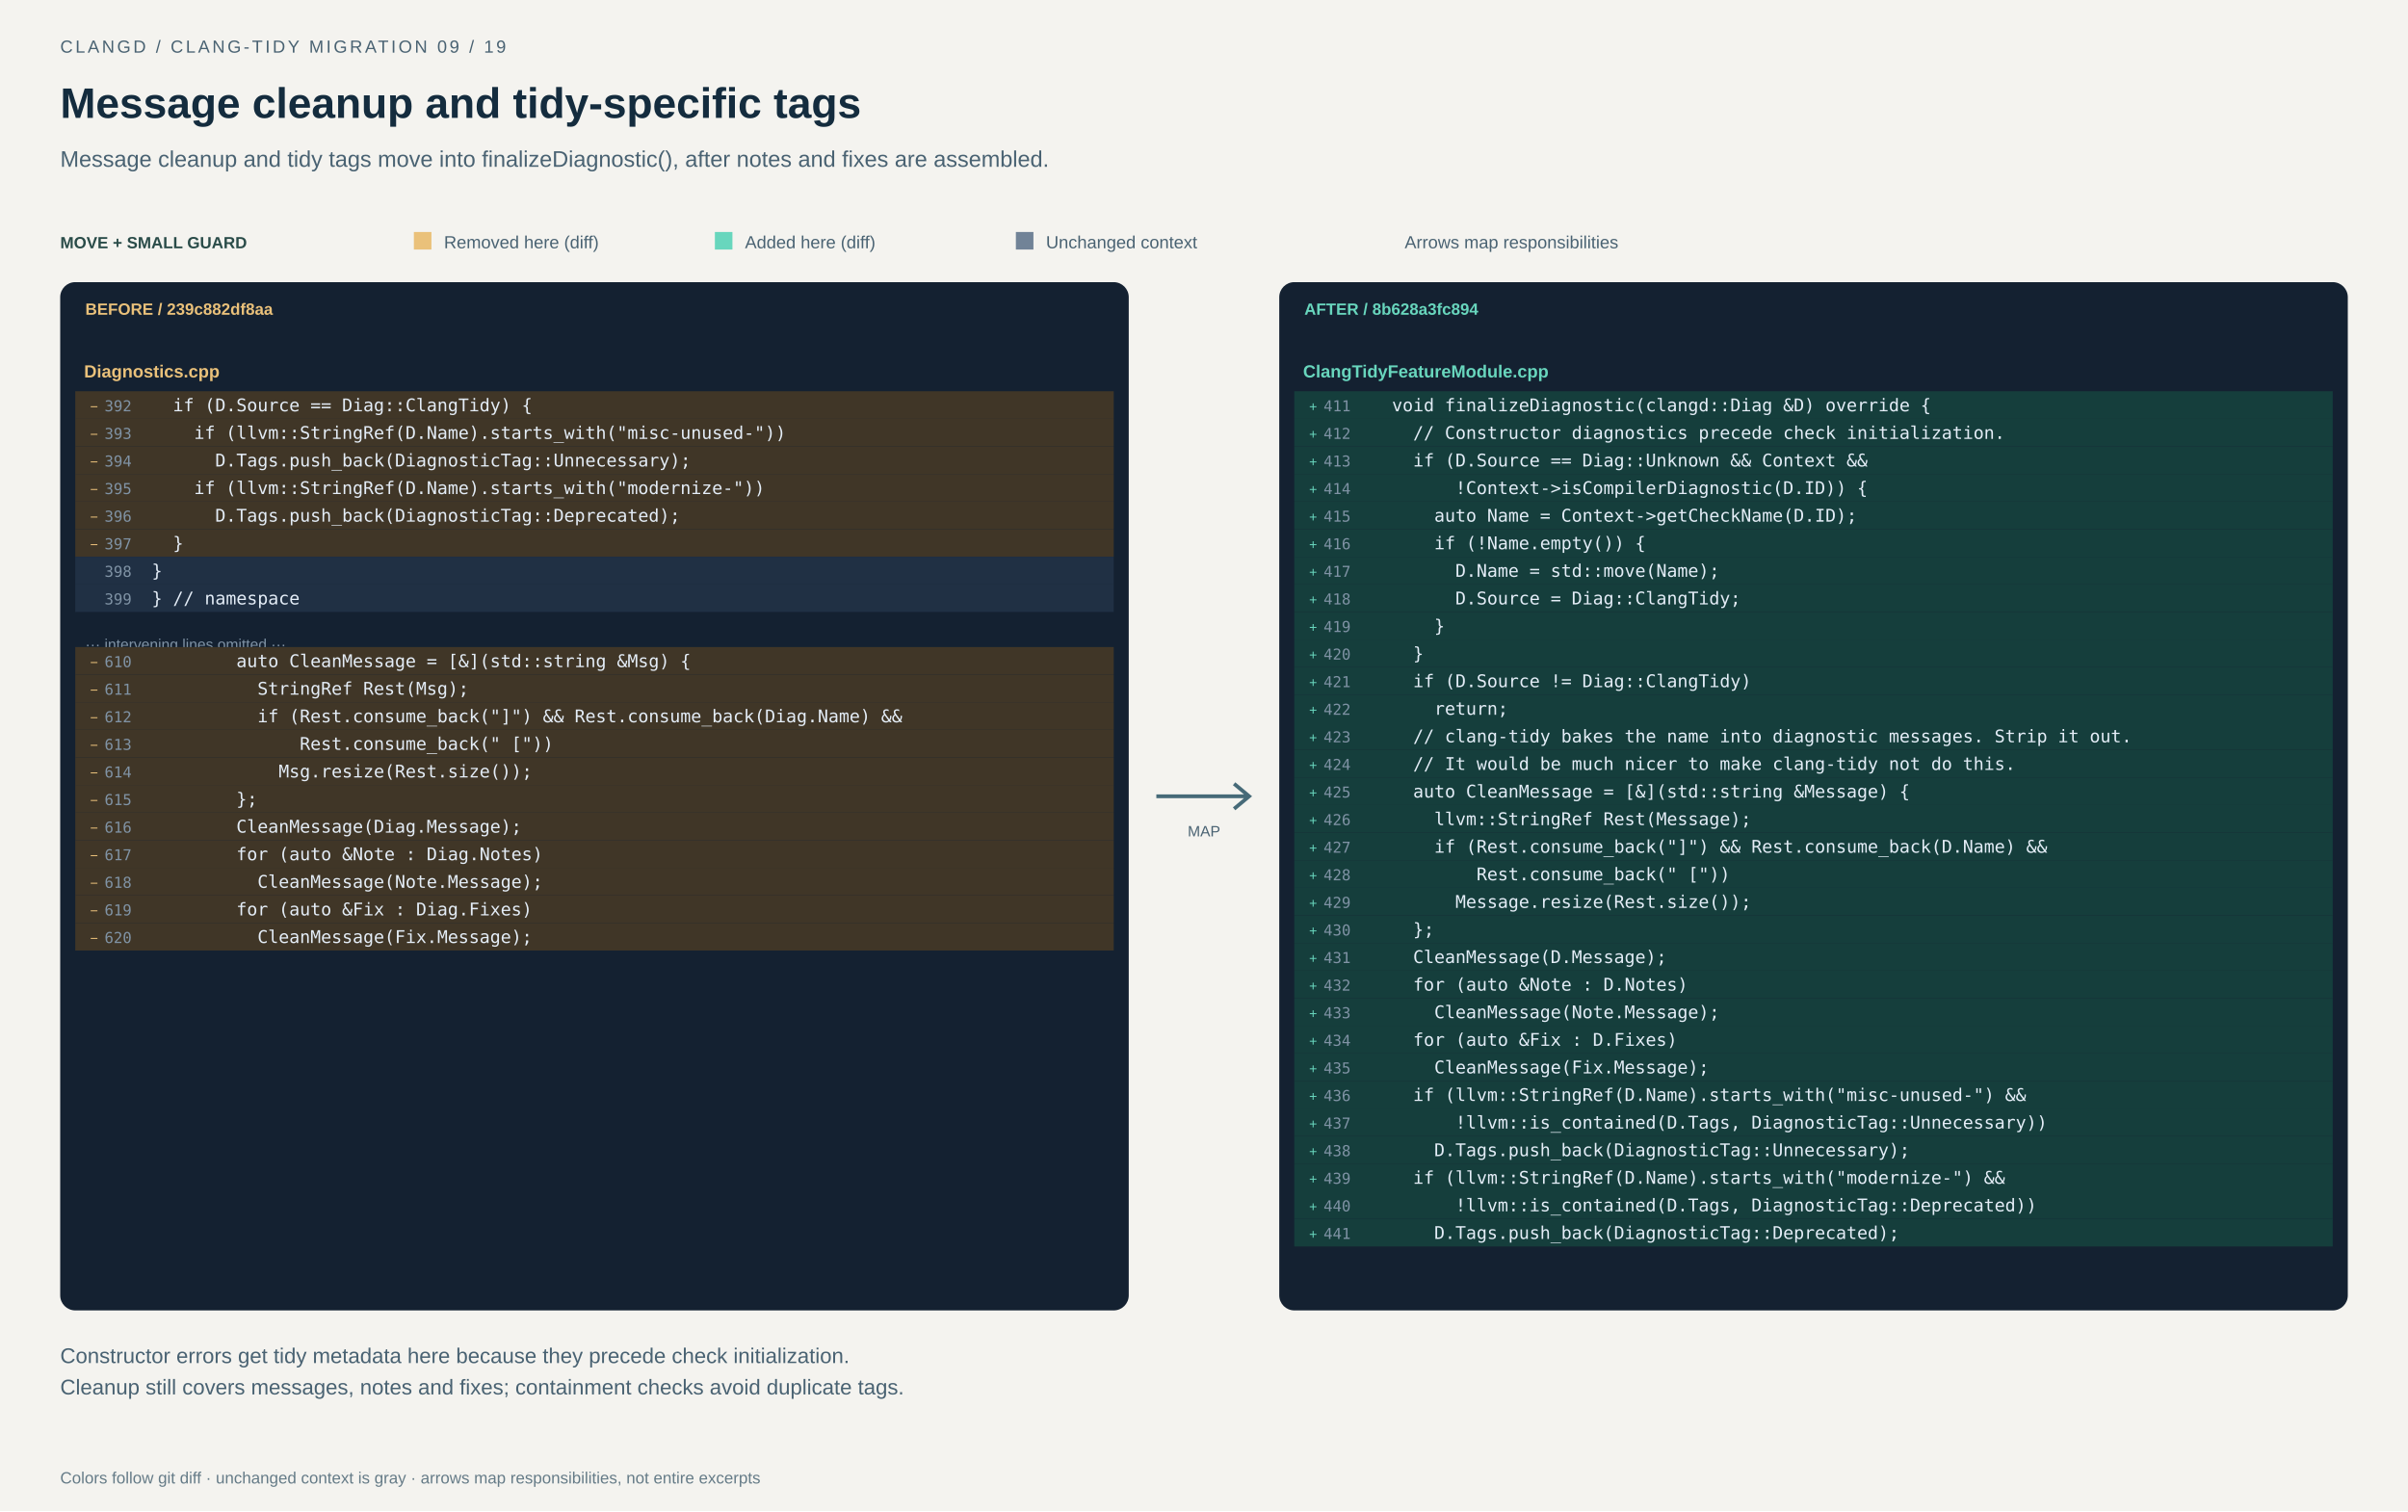
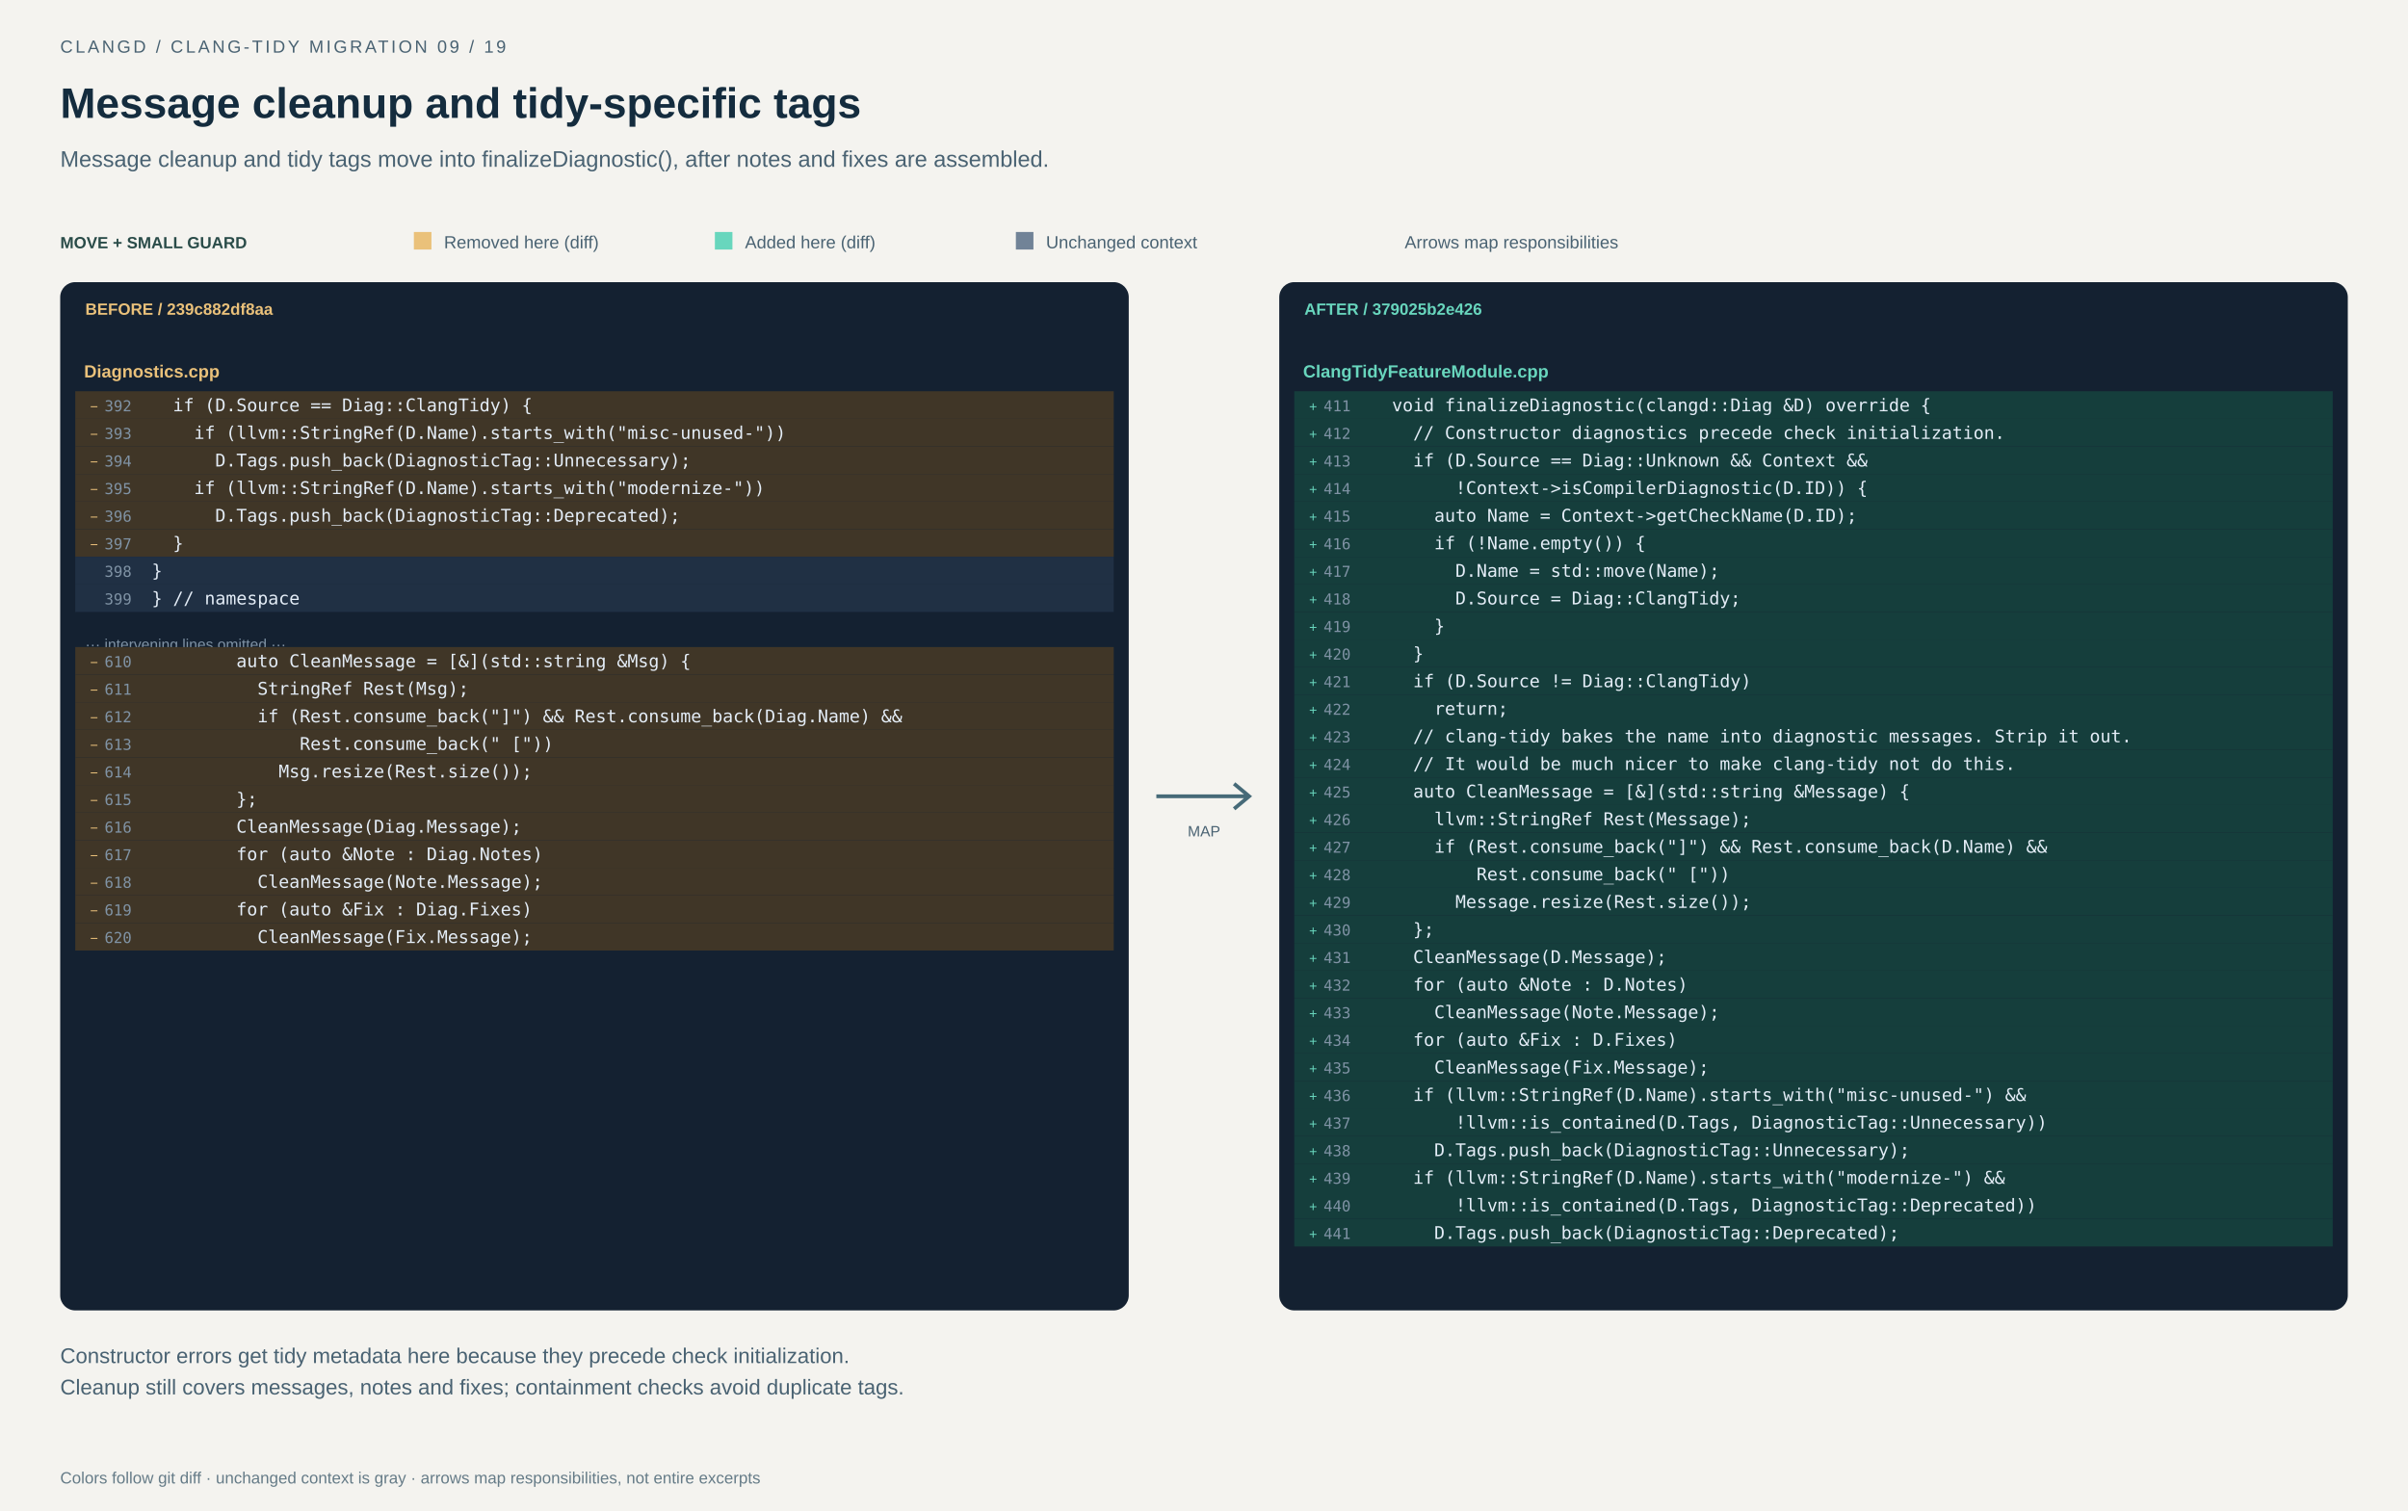
<svg xmlns="http://www.w3.org/2000/svg" width="1920" height="1205" viewBox="0 0 1920 1205">
  <rect width="1920" height="1205" fill="#f4f3ef" />
  <text x="48" y="42" font-family="Arial,Helvetica,sans-serif" font-size="16" fill="#496272" letter-spacing="2" style="font-size:14px">CLANGD / CLANG-TIDY MIGRATION     09 / 19</text>
  <text x="48" y="94" font-family="Arial,Helvetica,sans-serif" font-size="16" fill="#496272" font-weight="700" style="fill:#142c3e;font-size:34px">Message cleanup and tidy-specific tags</text>
  <text x="48" y="133" font-family="Arial,Helvetica,sans-serif" font-size="16" fill="#496272" style="font-size:18px">Message cleanup and tidy tags move into finalizeDiagnostic(), after notes and fixes are assembled.</text>
  <text x="48" y="198" font-family="Arial,Helvetica,sans-serif" font-size="16" fill="#496272" font-weight="700" style="fill:#294b48;font-size:13px">MOVE + SMALL GUARD</text>
  <rect x="330" y="185" width="14" height="14" fill="#eac17a" />
  <text x="354" y="198" font-family="Arial,Helvetica,sans-serif" font-size="16" fill="#496272" style="font-size:14px">Removed here (diff)</text>
  <rect x="570" y="185" width="14" height="14" fill="#68d6bd" />
  <text x="594" y="198" font-family="Arial,Helvetica,sans-serif" font-size="16" fill="#496272" style="font-size:14px">Added here (diff)</text>
  <rect x="810" y="185" width="14" height="14" fill="#718397" />
  <text x="834" y="198" font-family="Arial,Helvetica,sans-serif" font-size="16" fill="#496272" style="font-size:14px">Unchanged context</text>
  <text x="1120" y="198" font-family="Arial,Helvetica,sans-serif" font-size="16" fill="#496272" style="font-size:14px">Arrows map responsibilities</text>
  <rect x="48" y="225" width="852" height="820" rx="12" fill="#142131" />
  <text x="68" y="251" font-family="Arial,Helvetica,sans-serif" font-size="16" fill="#496272" style="fill:#eac17a;font-size:13px" font-weight="700">BEFORE / 239c882df8aa</text>
  <a href="https://github.com/ArcsinX/llvm-project/blob/239c882df8aa5e256256843090984ee90b43e835/clang-tools-extra/clangd/Diagnostics.cpp#L392">
    <text x="67" y="301" font-family="Arial,Helvetica,sans-serif" font-size="16" fill="#496272" font-weight="600" style="fill:#eac17a;font-size:14px">Diagnostics.cpp</text>
  </a>
  <rect x="60" y="312" width="828" height="22" fill="#403627" />
  <text x="75" y="328" font-family="Arial,Helvetica,sans-serif" font-size="11" fill="#eac17a" text-anchor="middle">−</text>
  <text x="105" y="328" text-anchor="end" font-family="Menlo,Consolas,monospace" font-size="12" fill="#8093a5">392</text>
  <text x="121" y="328" xml:space="preserve" font-family="Menlo,Consolas,monospace" font-size="14" fill="#e4edf7">  if (D.Source == Diag::ClangTidy) {</text>
  <rect x="60" y="334" width="828" height="22" fill="#403627" />
  <text x="75" y="350" font-family="Arial,Helvetica,sans-serif" font-size="11" fill="#eac17a" text-anchor="middle">−</text>
  <text x="105" y="350" text-anchor="end" font-family="Menlo,Consolas,monospace" font-size="12" fill="#8093a5">393</text>
  <text x="121" y="350" xml:space="preserve" font-family="Menlo,Consolas,monospace" font-size="14" fill="#e4edf7">    if (llvm::StringRef(D.Name).starts_with("misc-unused-"))</text>
  <rect x="60" y="356" width="828" height="22" fill="#403627" />
  <text x="75" y="372" font-family="Arial,Helvetica,sans-serif" font-size="11" fill="#eac17a" text-anchor="middle">−</text>
  <text x="105" y="372" text-anchor="end" font-family="Menlo,Consolas,monospace" font-size="12" fill="#8093a5">394</text>
  <text x="121" y="372" xml:space="preserve" font-family="Menlo,Consolas,monospace" font-size="14" fill="#e4edf7">      D.Tags.push_back(DiagnosticTag::Unnecessary);</text>
  <rect x="60" y="378" width="828" height="22" fill="#403627" />
  <text x="75" y="394" font-family="Arial,Helvetica,sans-serif" font-size="11" fill="#eac17a" text-anchor="middle">−</text>
  <text x="105" y="394" text-anchor="end" font-family="Menlo,Consolas,monospace" font-size="12" fill="#8093a5">395</text>
  <text x="121" y="394" xml:space="preserve" font-family="Menlo,Consolas,monospace" font-size="14" fill="#e4edf7">    if (llvm::StringRef(D.Name).starts_with("modernize-"))</text>
  <rect x="60" y="400" width="828" height="22" fill="#403627" />
  <text x="75" y="416" font-family="Arial,Helvetica,sans-serif" font-size="11" fill="#eac17a" text-anchor="middle">−</text>
  <text x="105" y="416" text-anchor="end" font-family="Menlo,Consolas,monospace" font-size="12" fill="#8093a5">396</text>
  <text x="121" y="416" xml:space="preserve" font-family="Menlo,Consolas,monospace" font-size="14" fill="#e4edf7">      D.Tags.push_back(DiagnosticTag::Deprecated);</text>
  <rect x="60" y="422" width="828" height="22" fill="#403627" />
  <text x="75" y="438" font-family="Arial,Helvetica,sans-serif" font-size="11" fill="#eac17a" text-anchor="middle">−</text>
  <text x="105" y="438" text-anchor="end" font-family="Menlo,Consolas,monospace" font-size="12" fill="#8093a5">397</text>
  <text x="121" y="438" xml:space="preserve" font-family="Menlo,Consolas,monospace" font-size="14" fill="#e4edf7">  }</text>
  <rect x="60" y="444" width="828" height="22" fill="#203044" />
  <text x="105" y="460" text-anchor="end" font-family="Menlo,Consolas,monospace" font-size="12" fill="#8093a5">398</text>
  <text x="121" y="460" xml:space="preserve" font-family="Menlo,Consolas,monospace" font-size="14" fill="#e4edf7">}</text>
  <rect x="60" y="466" width="828" height="22" fill="#203044" />
  <text x="105" y="482" text-anchor="end" font-family="Menlo,Consolas,monospace" font-size="12" fill="#8093a5">399</text>
  <text x="121" y="482" xml:space="preserve" font-family="Menlo,Consolas,monospace" font-size="14" fill="#e4edf7">} // namespace</text>
  <text x="68" y="518" font-family="Arial,Helvetica,sans-serif" font-size="16" fill="#496272" style="fill:#8093a5;font-size:12px">··· intervening lines omitted ···</text>
  <rect x="60" y="516" width="828" height="22" fill="#403627" />
  <text x="75" y="532" font-family="Arial,Helvetica,sans-serif" font-size="11" fill="#eac17a" text-anchor="middle">−</text>
  <text x="105" y="532" text-anchor="end" font-family="Menlo,Consolas,monospace" font-size="12" fill="#8093a5">610</text>
  <text x="121" y="532" xml:space="preserve" font-family="Menlo,Consolas,monospace" font-size="14" fill="#e4edf7">        auto CleanMessage = [&amp;](std::string &amp;Msg) {</text>
  <rect x="60" y="538" width="828" height="22" fill="#403627" />
  <text x="75" y="554" font-family="Arial,Helvetica,sans-serif" font-size="11" fill="#eac17a" text-anchor="middle">−</text>
  <text x="105" y="554" text-anchor="end" font-family="Menlo,Consolas,monospace" font-size="12" fill="#8093a5">611</text>
  <text x="121" y="554" xml:space="preserve" font-family="Menlo,Consolas,monospace" font-size="14" fill="#e4edf7">          StringRef Rest(Msg);</text>
  <rect x="60" y="560" width="828" height="22" fill="#403627" />
  <text x="75" y="576" font-family="Arial,Helvetica,sans-serif" font-size="11" fill="#eac17a" text-anchor="middle">−</text>
  <text x="105" y="576" text-anchor="end" font-family="Menlo,Consolas,monospace" font-size="12" fill="#8093a5">612</text>
  <text x="121" y="576" xml:space="preserve" font-family="Menlo,Consolas,monospace" font-size="14" fill="#e4edf7">          if (Rest.consume_back("]") &amp;&amp; Rest.consume_back(Diag.Name) &amp;&amp;</text>
  <rect x="60" y="582" width="828" height="22" fill="#403627" />
  <text x="75" y="598" font-family="Arial,Helvetica,sans-serif" font-size="11" fill="#eac17a" text-anchor="middle">−</text>
  <text x="105" y="598" text-anchor="end" font-family="Menlo,Consolas,monospace" font-size="12" fill="#8093a5">613</text>
  <text x="121" y="598" xml:space="preserve" font-family="Menlo,Consolas,monospace" font-size="14" fill="#e4edf7">              Rest.consume_back(" ["))</text>
  <rect x="60" y="604" width="828" height="22" fill="#403627" />
  <text x="75" y="620" font-family="Arial,Helvetica,sans-serif" font-size="11" fill="#eac17a" text-anchor="middle">−</text>
  <text x="105" y="620" text-anchor="end" font-family="Menlo,Consolas,monospace" font-size="12" fill="#8093a5">614</text>
  <text x="121" y="620" xml:space="preserve" font-family="Menlo,Consolas,monospace" font-size="14" fill="#e4edf7">            Msg.resize(Rest.size());</text>
  <rect x="60" y="626" width="828" height="22" fill="#403627" />
  <text x="75" y="642" font-family="Arial,Helvetica,sans-serif" font-size="11" fill="#eac17a" text-anchor="middle">−</text>
  <text x="105" y="642" text-anchor="end" font-family="Menlo,Consolas,monospace" font-size="12" fill="#8093a5">615</text>
  <text x="121" y="642" xml:space="preserve" font-family="Menlo,Consolas,monospace" font-size="14" fill="#e4edf7">        };</text>
  <rect x="60" y="648" width="828" height="22" fill="#403627" />
  <text x="75" y="664" font-family="Arial,Helvetica,sans-serif" font-size="11" fill="#eac17a" text-anchor="middle">−</text>
  <text x="105" y="664" text-anchor="end" font-family="Menlo,Consolas,monospace" font-size="12" fill="#8093a5">616</text>
  <text x="121" y="664" xml:space="preserve" font-family="Menlo,Consolas,monospace" font-size="14" fill="#e4edf7">        CleanMessage(Diag.Message);</text>
  <rect x="60" y="670" width="828" height="22" fill="#403627" />
  <text x="75" y="686" font-family="Arial,Helvetica,sans-serif" font-size="11" fill="#eac17a" text-anchor="middle">−</text>
  <text x="105" y="686" text-anchor="end" font-family="Menlo,Consolas,monospace" font-size="12" fill="#8093a5">617</text>
  <text x="121" y="686" xml:space="preserve" font-family="Menlo,Consolas,monospace" font-size="14" fill="#e4edf7">        for (auto &amp;Note : Diag.Notes)</text>
  <rect x="60" y="692" width="828" height="22" fill="#403627" />
  <text x="75" y="708" font-family="Arial,Helvetica,sans-serif" font-size="11" fill="#eac17a" text-anchor="middle">−</text>
  <text x="105" y="708" text-anchor="end" font-family="Menlo,Consolas,monospace" font-size="12" fill="#8093a5">618</text>
  <text x="121" y="708" xml:space="preserve" font-family="Menlo,Consolas,monospace" font-size="14" fill="#e4edf7">          CleanMessage(Note.Message);</text>
  <rect x="60" y="714" width="828" height="22" fill="#403627" />
  <text x="75" y="730" font-family="Arial,Helvetica,sans-serif" font-size="11" fill="#eac17a" text-anchor="middle">−</text>
  <text x="105" y="730" text-anchor="end" font-family="Menlo,Consolas,monospace" font-size="12" fill="#8093a5">619</text>
  <text x="121" y="730" xml:space="preserve" font-family="Menlo,Consolas,monospace" font-size="14" fill="#e4edf7">        for (auto &amp;Fix : Diag.Fixes)</text>
  <rect x="60" y="736" width="828" height="22" fill="#403627" />
  <text x="75" y="752" font-family="Arial,Helvetica,sans-serif" font-size="11" fill="#eac17a" text-anchor="middle">−</text>
  <text x="105" y="752" text-anchor="end" font-family="Menlo,Consolas,monospace" font-size="12" fill="#8093a5">620</text>
  <text x="121" y="752" xml:space="preserve" font-family="Menlo,Consolas,monospace" font-size="14" fill="#e4edf7">          CleanMessage(Fix.Message);</text>
  <rect x="1020" y="225" width="852" height="820" rx="12" fill="#142131" />
-   <text x="1040" y="251" font-family="Arial,Helvetica,sans-serif" font-size="16" fill="#496272" style="fill:#68d6bd;font-size:13px" font-weight="700">AFTER / 8b628a3fc894</text>
-   <a href="https://github.com/ArcsinX/llvm-project/blob/8b628a3fc894a6b67b3d2c5d9fb6acdb73993a62/clang-tools-extra/clangd/ClangTidyFeatureModule.cpp#L411">
+   <text x="1040" y="251" font-family="Arial,Helvetica,sans-serif" font-size="16" fill="#496272" style="fill:#68d6bd;font-size:13px" font-weight="700">AFTER / 379025b2e426</text>
+   <a href="https://github.com/ArcsinX/llvm-project/blob/379025b2e426594be031e6007c2cff9d84942079/clang-tools-extra/clangd/ClangTidyFeatureModule.cpp#L411">
    <text x="1039" y="301" font-family="Arial,Helvetica,sans-serif" font-size="16" fill="#496272" font-weight="600" style="fill:#68d6bd;font-size:14px">ClangTidyFeatureModule.cpp</text>
  </a>
  <rect x="1032" y="312" width="828" height="22" fill="#153e3c" />
  <text x="1047" y="328" font-family="Arial,Helvetica,sans-serif" font-size="11" fill="#68d6bd" text-anchor="middle">+</text>
  <text x="1077" y="328" text-anchor="end" font-family="Menlo,Consolas,monospace" font-size="12" fill="#8093a5">411</text>
  <text x="1093" y="328" xml:space="preserve" font-family="Menlo,Consolas,monospace" font-size="14" fill="#e4edf7">  void finalizeDiagnostic(clangd::Diag &amp;D) override {</text>
  <rect x="1032" y="334" width="828" height="22" fill="#153e3c" />
  <text x="1047" y="350" font-family="Arial,Helvetica,sans-serif" font-size="11" fill="#68d6bd" text-anchor="middle">+</text>
  <text x="1077" y="350" text-anchor="end" font-family="Menlo,Consolas,monospace" font-size="12" fill="#8093a5">412</text>
  <text x="1093" y="350" xml:space="preserve" font-family="Menlo,Consolas,monospace" font-size="14" fill="#e4edf7">    // Constructor diagnostics precede check initialization.</text>
  <rect x="1032" y="356" width="828" height="22" fill="#153e3c" />
  <text x="1047" y="372" font-family="Arial,Helvetica,sans-serif" font-size="11" fill="#68d6bd" text-anchor="middle">+</text>
  <text x="1077" y="372" text-anchor="end" font-family="Menlo,Consolas,monospace" font-size="12" fill="#8093a5">413</text>
  <text x="1093" y="372" xml:space="preserve" font-family="Menlo,Consolas,monospace" font-size="14" fill="#e4edf7">    if (D.Source == Diag::Unknown &amp;&amp; Context &amp;&amp;</text>
  <rect x="1032" y="378" width="828" height="22" fill="#153e3c" />
  <text x="1047" y="394" font-family="Arial,Helvetica,sans-serif" font-size="11" fill="#68d6bd" text-anchor="middle">+</text>
  <text x="1077" y="394" text-anchor="end" font-family="Menlo,Consolas,monospace" font-size="12" fill="#8093a5">414</text>
  <text x="1093" y="394" xml:space="preserve" font-family="Menlo,Consolas,monospace" font-size="14" fill="#e4edf7">        !Context-&gt;isCompilerDiagnostic(D.ID)) {</text>
  <rect x="1032" y="400" width="828" height="22" fill="#153e3c" />
  <text x="1047" y="416" font-family="Arial,Helvetica,sans-serif" font-size="11" fill="#68d6bd" text-anchor="middle">+</text>
  <text x="1077" y="416" text-anchor="end" font-family="Menlo,Consolas,monospace" font-size="12" fill="#8093a5">415</text>
  <text x="1093" y="416" xml:space="preserve" font-family="Menlo,Consolas,monospace" font-size="14" fill="#e4edf7">      auto Name = Context-&gt;getCheckName(D.ID);</text>
  <rect x="1032" y="422" width="828" height="22" fill="#153e3c" />
  <text x="1047" y="438" font-family="Arial,Helvetica,sans-serif" font-size="11" fill="#68d6bd" text-anchor="middle">+</text>
  <text x="1077" y="438" text-anchor="end" font-family="Menlo,Consolas,monospace" font-size="12" fill="#8093a5">416</text>
  <text x="1093" y="438" xml:space="preserve" font-family="Menlo,Consolas,monospace" font-size="14" fill="#e4edf7">      if (!Name.empty()) {</text>
  <rect x="1032" y="444" width="828" height="22" fill="#153e3c" />
  <text x="1047" y="460" font-family="Arial,Helvetica,sans-serif" font-size="11" fill="#68d6bd" text-anchor="middle">+</text>
  <text x="1077" y="460" text-anchor="end" font-family="Menlo,Consolas,monospace" font-size="12" fill="#8093a5">417</text>
  <text x="1093" y="460" xml:space="preserve" font-family="Menlo,Consolas,monospace" font-size="14" fill="#e4edf7">        D.Name = std::move(Name);</text>
  <rect x="1032" y="466" width="828" height="22" fill="#153e3c" />
  <text x="1047" y="482" font-family="Arial,Helvetica,sans-serif" font-size="11" fill="#68d6bd" text-anchor="middle">+</text>
  <text x="1077" y="482" text-anchor="end" font-family="Menlo,Consolas,monospace" font-size="12" fill="#8093a5">418</text>
  <text x="1093" y="482" xml:space="preserve" font-family="Menlo,Consolas,monospace" font-size="14" fill="#e4edf7">        D.Source = Diag::ClangTidy;</text>
  <rect x="1032" y="488" width="828" height="22" fill="#153e3c" />
  <text x="1047" y="504" font-family="Arial,Helvetica,sans-serif" font-size="11" fill="#68d6bd" text-anchor="middle">+</text>
  <text x="1077" y="504" text-anchor="end" font-family="Menlo,Consolas,monospace" font-size="12" fill="#8093a5">419</text>
  <text x="1093" y="504" xml:space="preserve" font-family="Menlo,Consolas,monospace" font-size="14" fill="#e4edf7">      }</text>
  <rect x="1032" y="510" width="828" height="22" fill="#153e3c" />
  <text x="1047" y="526" font-family="Arial,Helvetica,sans-serif" font-size="11" fill="#68d6bd" text-anchor="middle">+</text>
  <text x="1077" y="526" text-anchor="end" font-family="Menlo,Consolas,monospace" font-size="12" fill="#8093a5">420</text>
  <text x="1093" y="526" xml:space="preserve" font-family="Menlo,Consolas,monospace" font-size="14" fill="#e4edf7">    }</text>
  <rect x="1032" y="532" width="828" height="22" fill="#153e3c" />
  <text x="1047" y="548" font-family="Arial,Helvetica,sans-serif" font-size="11" fill="#68d6bd" text-anchor="middle">+</text>
  <text x="1077" y="548" text-anchor="end" font-family="Menlo,Consolas,monospace" font-size="12" fill="#8093a5">421</text>
  <text x="1093" y="548" xml:space="preserve" font-family="Menlo,Consolas,monospace" font-size="14" fill="#e4edf7">    if (D.Source != Diag::ClangTidy)</text>
  <rect x="1032" y="554" width="828" height="22" fill="#153e3c" />
  <text x="1047" y="570" font-family="Arial,Helvetica,sans-serif" font-size="11" fill="#68d6bd" text-anchor="middle">+</text>
  <text x="1077" y="570" text-anchor="end" font-family="Menlo,Consolas,monospace" font-size="12" fill="#8093a5">422</text>
  <text x="1093" y="570" xml:space="preserve" font-family="Menlo,Consolas,monospace" font-size="14" fill="#e4edf7">      return;</text>
  <rect x="1032" y="576" width="828" height="22" fill="#153e3c" />
  <text x="1047" y="592" font-family="Arial,Helvetica,sans-serif" font-size="11" fill="#68d6bd" text-anchor="middle">+</text>
  <text x="1077" y="592" text-anchor="end" font-family="Menlo,Consolas,monospace" font-size="12" fill="#8093a5">423</text>
  <text x="1093" y="592" xml:space="preserve" font-family="Menlo,Consolas,monospace" font-size="14" fill="#e4edf7">    // clang-tidy bakes the name into diagnostic messages. Strip it out.</text>
  <rect x="1032" y="598" width="828" height="22" fill="#153e3c" />
  <text x="1047" y="614" font-family="Arial,Helvetica,sans-serif" font-size="11" fill="#68d6bd" text-anchor="middle">+</text>
  <text x="1077" y="614" text-anchor="end" font-family="Menlo,Consolas,monospace" font-size="12" fill="#8093a5">424</text>
  <text x="1093" y="614" xml:space="preserve" font-family="Menlo,Consolas,monospace" font-size="14" fill="#e4edf7">    // It would be much nicer to make clang-tidy not do this.</text>
  <rect x="1032" y="620" width="828" height="22" fill="#153e3c" />
  <text x="1047" y="636" font-family="Arial,Helvetica,sans-serif" font-size="11" fill="#68d6bd" text-anchor="middle">+</text>
  <text x="1077" y="636" text-anchor="end" font-family="Menlo,Consolas,monospace" font-size="12" fill="#8093a5">425</text>
  <text x="1093" y="636" xml:space="preserve" font-family="Menlo,Consolas,monospace" font-size="14" fill="#e4edf7">    auto CleanMessage = [&amp;](std::string &amp;Message) {</text>
  <rect x="1032" y="642" width="828" height="22" fill="#153e3c" />
  <text x="1047" y="658" font-family="Arial,Helvetica,sans-serif" font-size="11" fill="#68d6bd" text-anchor="middle">+</text>
  <text x="1077" y="658" text-anchor="end" font-family="Menlo,Consolas,monospace" font-size="12" fill="#8093a5">426</text>
  <text x="1093" y="658" xml:space="preserve" font-family="Menlo,Consolas,monospace" font-size="14" fill="#e4edf7">      llvm::StringRef Rest(Message);</text>
  <rect x="1032" y="664" width="828" height="22" fill="#153e3c" />
  <text x="1047" y="680" font-family="Arial,Helvetica,sans-serif" font-size="11" fill="#68d6bd" text-anchor="middle">+</text>
  <text x="1077" y="680" text-anchor="end" font-family="Menlo,Consolas,monospace" font-size="12" fill="#8093a5">427</text>
  <text x="1093" y="680" xml:space="preserve" font-family="Menlo,Consolas,monospace" font-size="14" fill="#e4edf7">      if (Rest.consume_back("]") &amp;&amp; Rest.consume_back(D.Name) &amp;&amp;</text>
  <rect x="1032" y="686" width="828" height="22" fill="#153e3c" />
  <text x="1047" y="702" font-family="Arial,Helvetica,sans-serif" font-size="11" fill="#68d6bd" text-anchor="middle">+</text>
  <text x="1077" y="702" text-anchor="end" font-family="Menlo,Consolas,monospace" font-size="12" fill="#8093a5">428</text>
  <text x="1093" y="702" xml:space="preserve" font-family="Menlo,Consolas,monospace" font-size="14" fill="#e4edf7">          Rest.consume_back(" ["))</text>
  <rect x="1032" y="708" width="828" height="22" fill="#153e3c" />
  <text x="1047" y="724" font-family="Arial,Helvetica,sans-serif" font-size="11" fill="#68d6bd" text-anchor="middle">+</text>
  <text x="1077" y="724" text-anchor="end" font-family="Menlo,Consolas,monospace" font-size="12" fill="#8093a5">429</text>
  <text x="1093" y="724" xml:space="preserve" font-family="Menlo,Consolas,monospace" font-size="14" fill="#e4edf7">        Message.resize(Rest.size());</text>
  <rect x="1032" y="730" width="828" height="22" fill="#153e3c" />
  <text x="1047" y="746" font-family="Arial,Helvetica,sans-serif" font-size="11" fill="#68d6bd" text-anchor="middle">+</text>
  <text x="1077" y="746" text-anchor="end" font-family="Menlo,Consolas,monospace" font-size="12" fill="#8093a5">430</text>
  <text x="1093" y="746" xml:space="preserve" font-family="Menlo,Consolas,monospace" font-size="14" fill="#e4edf7">    };</text>
  <rect x="1032" y="752" width="828" height="22" fill="#153e3c" />
  <text x="1047" y="768" font-family="Arial,Helvetica,sans-serif" font-size="11" fill="#68d6bd" text-anchor="middle">+</text>
  <text x="1077" y="768" text-anchor="end" font-family="Menlo,Consolas,monospace" font-size="12" fill="#8093a5">431</text>
  <text x="1093" y="768" xml:space="preserve" font-family="Menlo,Consolas,monospace" font-size="14" fill="#e4edf7">    CleanMessage(D.Message);</text>
  <rect x="1032" y="774" width="828" height="22" fill="#153e3c" />
  <text x="1047" y="790" font-family="Arial,Helvetica,sans-serif" font-size="11" fill="#68d6bd" text-anchor="middle">+</text>
  <text x="1077" y="790" text-anchor="end" font-family="Menlo,Consolas,monospace" font-size="12" fill="#8093a5">432</text>
  <text x="1093" y="790" xml:space="preserve" font-family="Menlo,Consolas,monospace" font-size="14" fill="#e4edf7">    for (auto &amp;Note : D.Notes)</text>
  <rect x="1032" y="796" width="828" height="22" fill="#153e3c" />
  <text x="1047" y="812" font-family="Arial,Helvetica,sans-serif" font-size="11" fill="#68d6bd" text-anchor="middle">+</text>
  <text x="1077" y="812" text-anchor="end" font-family="Menlo,Consolas,monospace" font-size="12" fill="#8093a5">433</text>
  <text x="1093" y="812" xml:space="preserve" font-family="Menlo,Consolas,monospace" font-size="14" fill="#e4edf7">      CleanMessage(Note.Message);</text>
  <rect x="1032" y="818" width="828" height="22" fill="#153e3c" />
  <text x="1047" y="834" font-family="Arial,Helvetica,sans-serif" font-size="11" fill="#68d6bd" text-anchor="middle">+</text>
  <text x="1077" y="834" text-anchor="end" font-family="Menlo,Consolas,monospace" font-size="12" fill="#8093a5">434</text>
  <text x="1093" y="834" xml:space="preserve" font-family="Menlo,Consolas,monospace" font-size="14" fill="#e4edf7">    for (auto &amp;Fix : D.Fixes)</text>
  <rect x="1032" y="840" width="828" height="22" fill="#153e3c" />
  <text x="1047" y="856" font-family="Arial,Helvetica,sans-serif" font-size="11" fill="#68d6bd" text-anchor="middle">+</text>
  <text x="1077" y="856" text-anchor="end" font-family="Menlo,Consolas,monospace" font-size="12" fill="#8093a5">435</text>
  <text x="1093" y="856" xml:space="preserve" font-family="Menlo,Consolas,monospace" font-size="14" fill="#e4edf7">      CleanMessage(Fix.Message);</text>
  <rect x="1032" y="862" width="828" height="22" fill="#153e3c" />
  <text x="1047" y="878" font-family="Arial,Helvetica,sans-serif" font-size="11" fill="#68d6bd" text-anchor="middle">+</text>
  <text x="1077" y="878" text-anchor="end" font-family="Menlo,Consolas,monospace" font-size="12" fill="#8093a5">436</text>
  <text x="1093" y="878" xml:space="preserve" font-family="Menlo,Consolas,monospace" font-size="14" fill="#e4edf7">    if (llvm::StringRef(D.Name).starts_with("misc-unused-") &amp;&amp;</text>
  <rect x="1032" y="884" width="828" height="22" fill="#153e3c" />
  <text x="1047" y="900" font-family="Arial,Helvetica,sans-serif" font-size="11" fill="#68d6bd" text-anchor="middle">+</text>
  <text x="1077" y="900" text-anchor="end" font-family="Menlo,Consolas,monospace" font-size="12" fill="#8093a5">437</text>
  <text x="1093" y="900" xml:space="preserve" font-family="Menlo,Consolas,monospace" font-size="14" fill="#e4edf7">        !llvm::is_contained(D.Tags, DiagnosticTag::Unnecessary))</text>
  <rect x="1032" y="906" width="828" height="22" fill="#153e3c" />
  <text x="1047" y="922" font-family="Arial,Helvetica,sans-serif" font-size="11" fill="#68d6bd" text-anchor="middle">+</text>
  <text x="1077" y="922" text-anchor="end" font-family="Menlo,Consolas,monospace" font-size="12" fill="#8093a5">438</text>
  <text x="1093" y="922" xml:space="preserve" font-family="Menlo,Consolas,monospace" font-size="14" fill="#e4edf7">      D.Tags.push_back(DiagnosticTag::Unnecessary);</text>
  <rect x="1032" y="928" width="828" height="22" fill="#153e3c" />
  <text x="1047" y="944" font-family="Arial,Helvetica,sans-serif" font-size="11" fill="#68d6bd" text-anchor="middle">+</text>
  <text x="1077" y="944" text-anchor="end" font-family="Menlo,Consolas,monospace" font-size="12" fill="#8093a5">439</text>
  <text x="1093" y="944" xml:space="preserve" font-family="Menlo,Consolas,monospace" font-size="14" fill="#e4edf7">    if (llvm::StringRef(D.Name).starts_with("modernize-") &amp;&amp;</text>
  <rect x="1032" y="950" width="828" height="22" fill="#153e3c" />
  <text x="1047" y="966" font-family="Arial,Helvetica,sans-serif" font-size="11" fill="#68d6bd" text-anchor="middle">+</text>
  <text x="1077" y="966" text-anchor="end" font-family="Menlo,Consolas,monospace" font-size="12" fill="#8093a5">440</text>
  <text x="1093" y="966" xml:space="preserve" font-family="Menlo,Consolas,monospace" font-size="14" fill="#e4edf7">        !llvm::is_contained(D.Tags, DiagnosticTag::Deprecated))</text>
  <rect x="1032" y="972" width="828" height="22" fill="#153e3c" />
  <text x="1047" y="988" font-family="Arial,Helvetica,sans-serif" font-size="11" fill="#68d6bd" text-anchor="middle">+</text>
  <text x="1077" y="988" text-anchor="end" font-family="Menlo,Consolas,monospace" font-size="12" fill="#8093a5">441</text>
  <text x="1093" y="988" xml:space="preserve" font-family="Menlo,Consolas,monospace" font-size="14" fill="#e4edf7">      D.Tags.push_back(DiagnosticTag::Deprecated);</text>
  <path d="M 922 635 H 996 M 984 625 L 996 635 L 984 645" fill="none" stroke="#466a78" stroke-width="3" />
  <text x="960" y="667" font-family="Arial,Helvetica,sans-serif" font-size="16" fill="#496272" text-anchor="middle" style="font-size:12px">MAP</text>
  <text x="48" y="1087" font-family="Arial,Helvetica,sans-serif" font-size="16" fill="#496272" style="font-size:17px">Constructor errors get tidy metadata here because they precede check initialization.</text>
  <text x="48" y="1112" font-family="Arial,Helvetica,sans-serif" font-size="16" fill="#496272" style="font-size:17px">Cleanup still covers messages, notes and fixes; containment checks avoid duplicate tags.</text>
  <text x="48" y="1183" font-family="Arial,Helvetica,sans-serif" font-size="16" fill="#496272" style="font-size:13px;fill:#657b87">Colors follow git diff · unchanged context is gray · arrows map responsibilities, not entire excerpts</text>
</svg>
